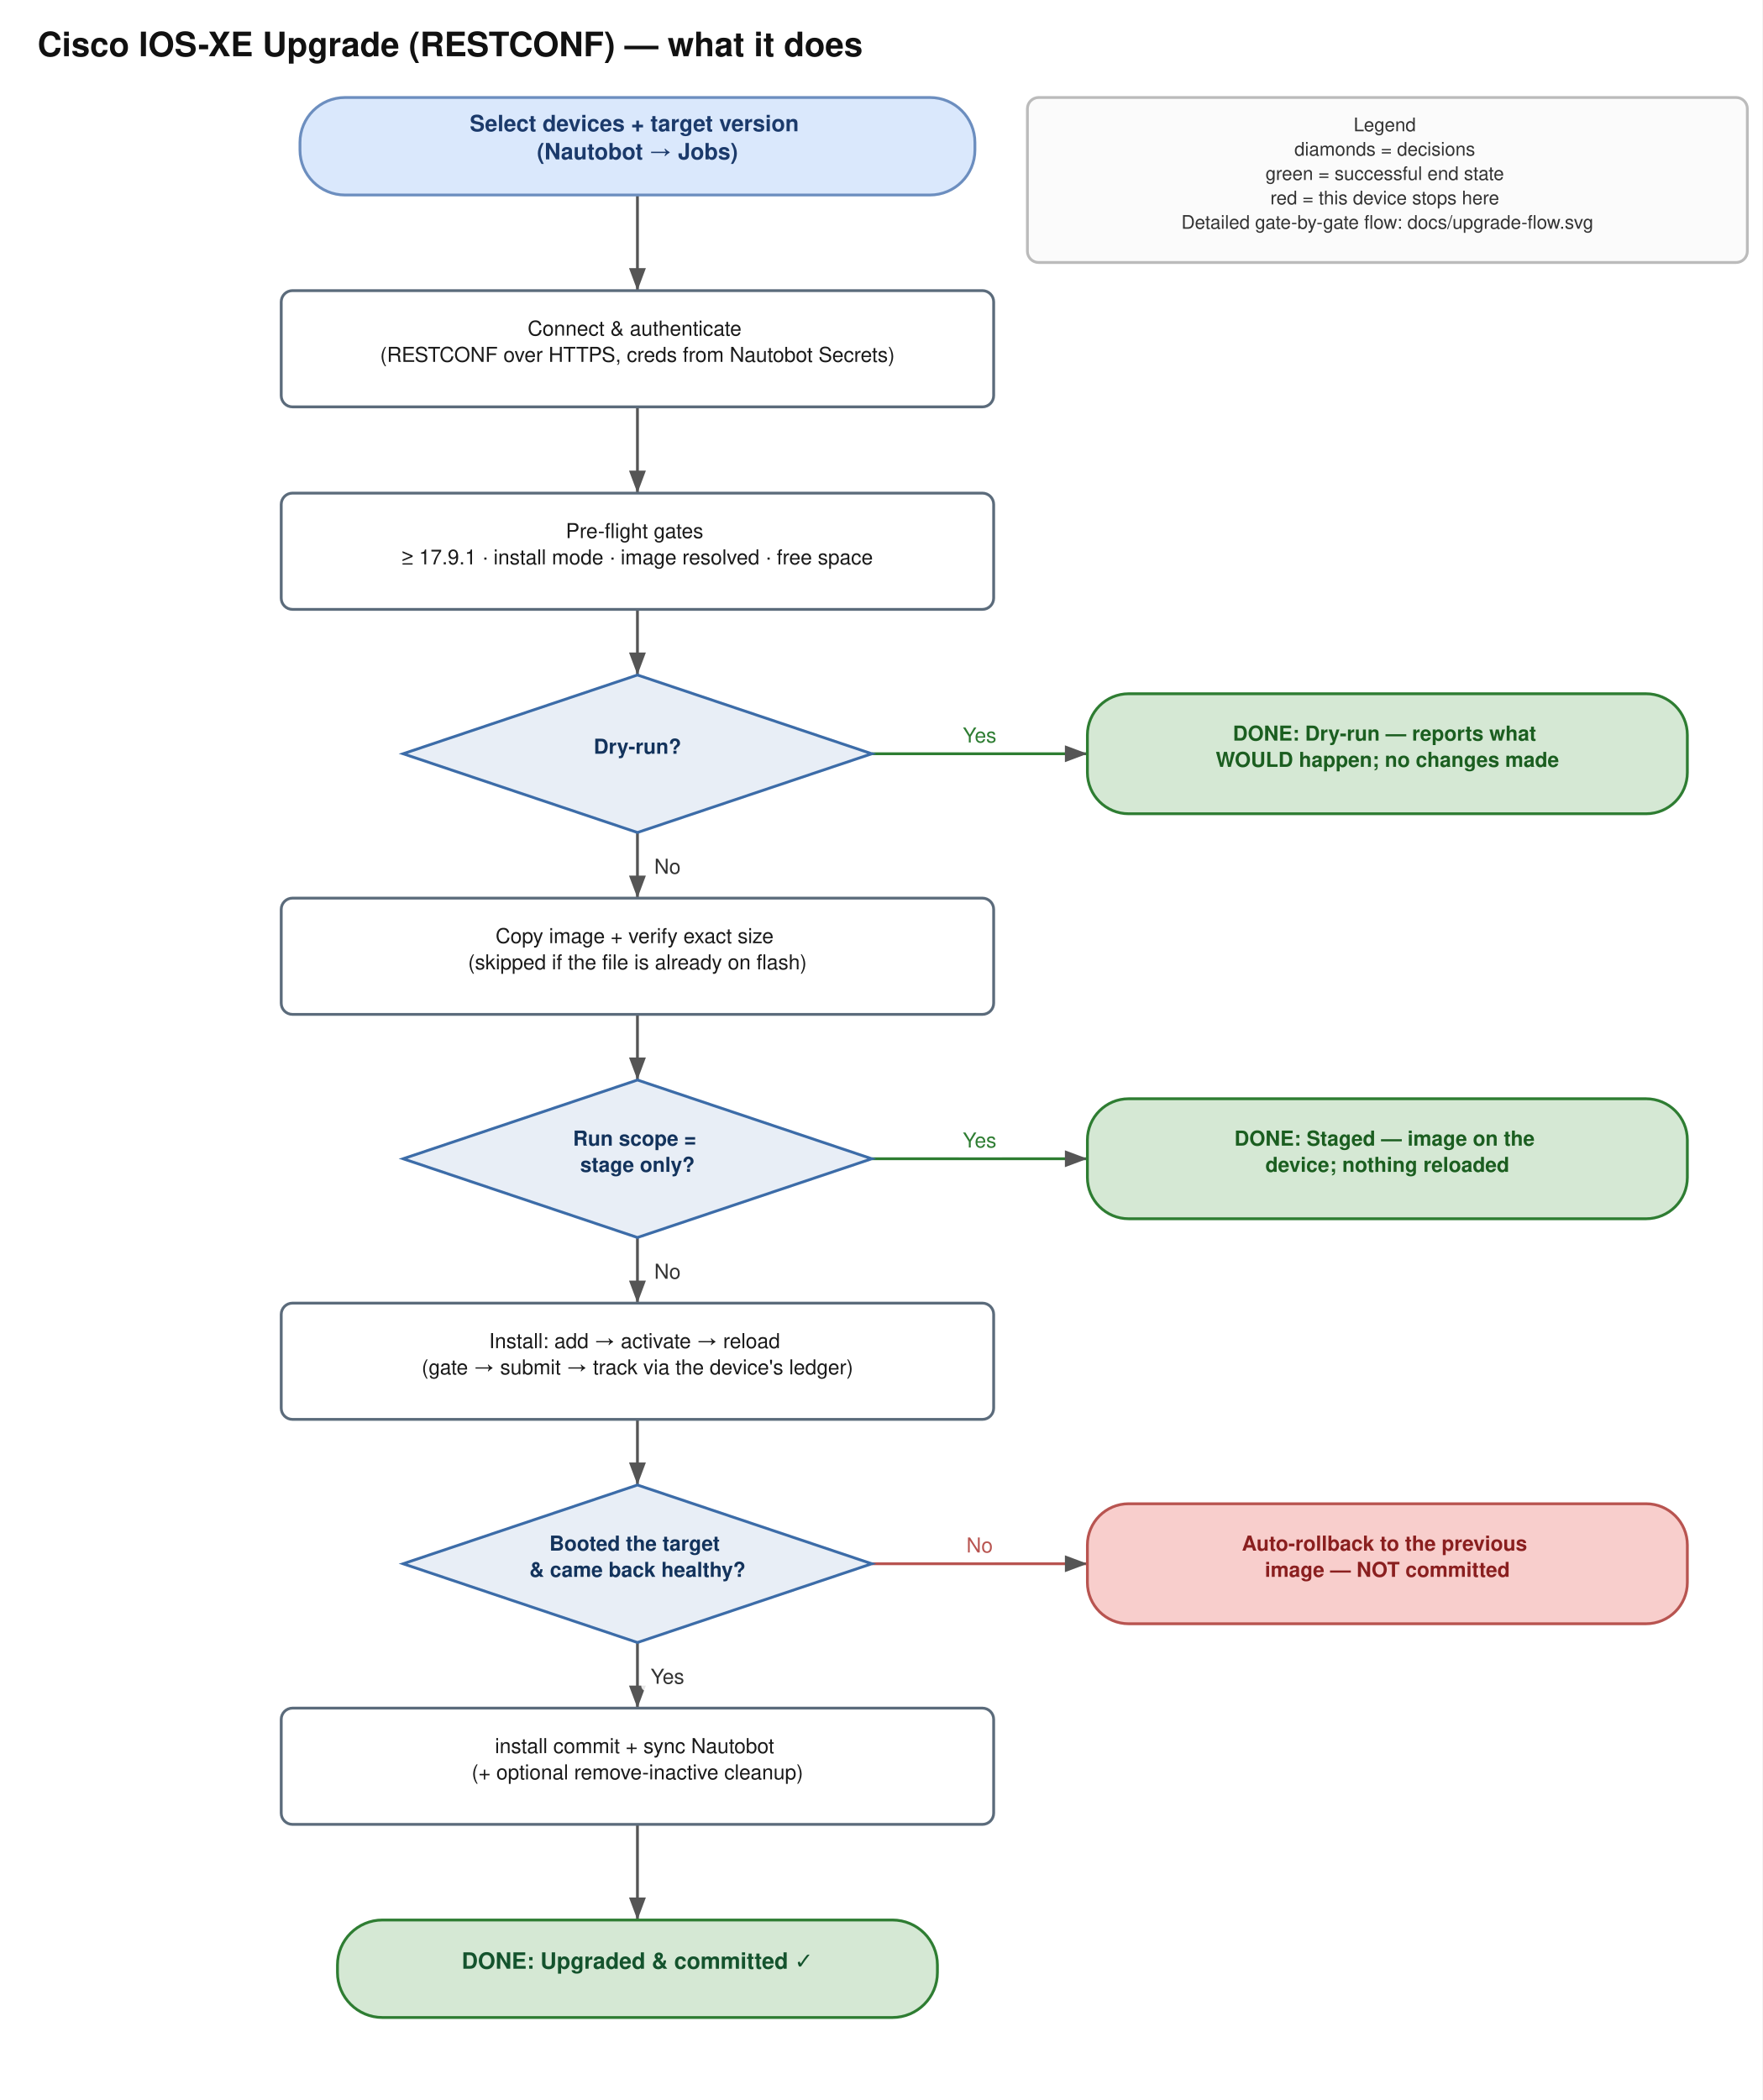
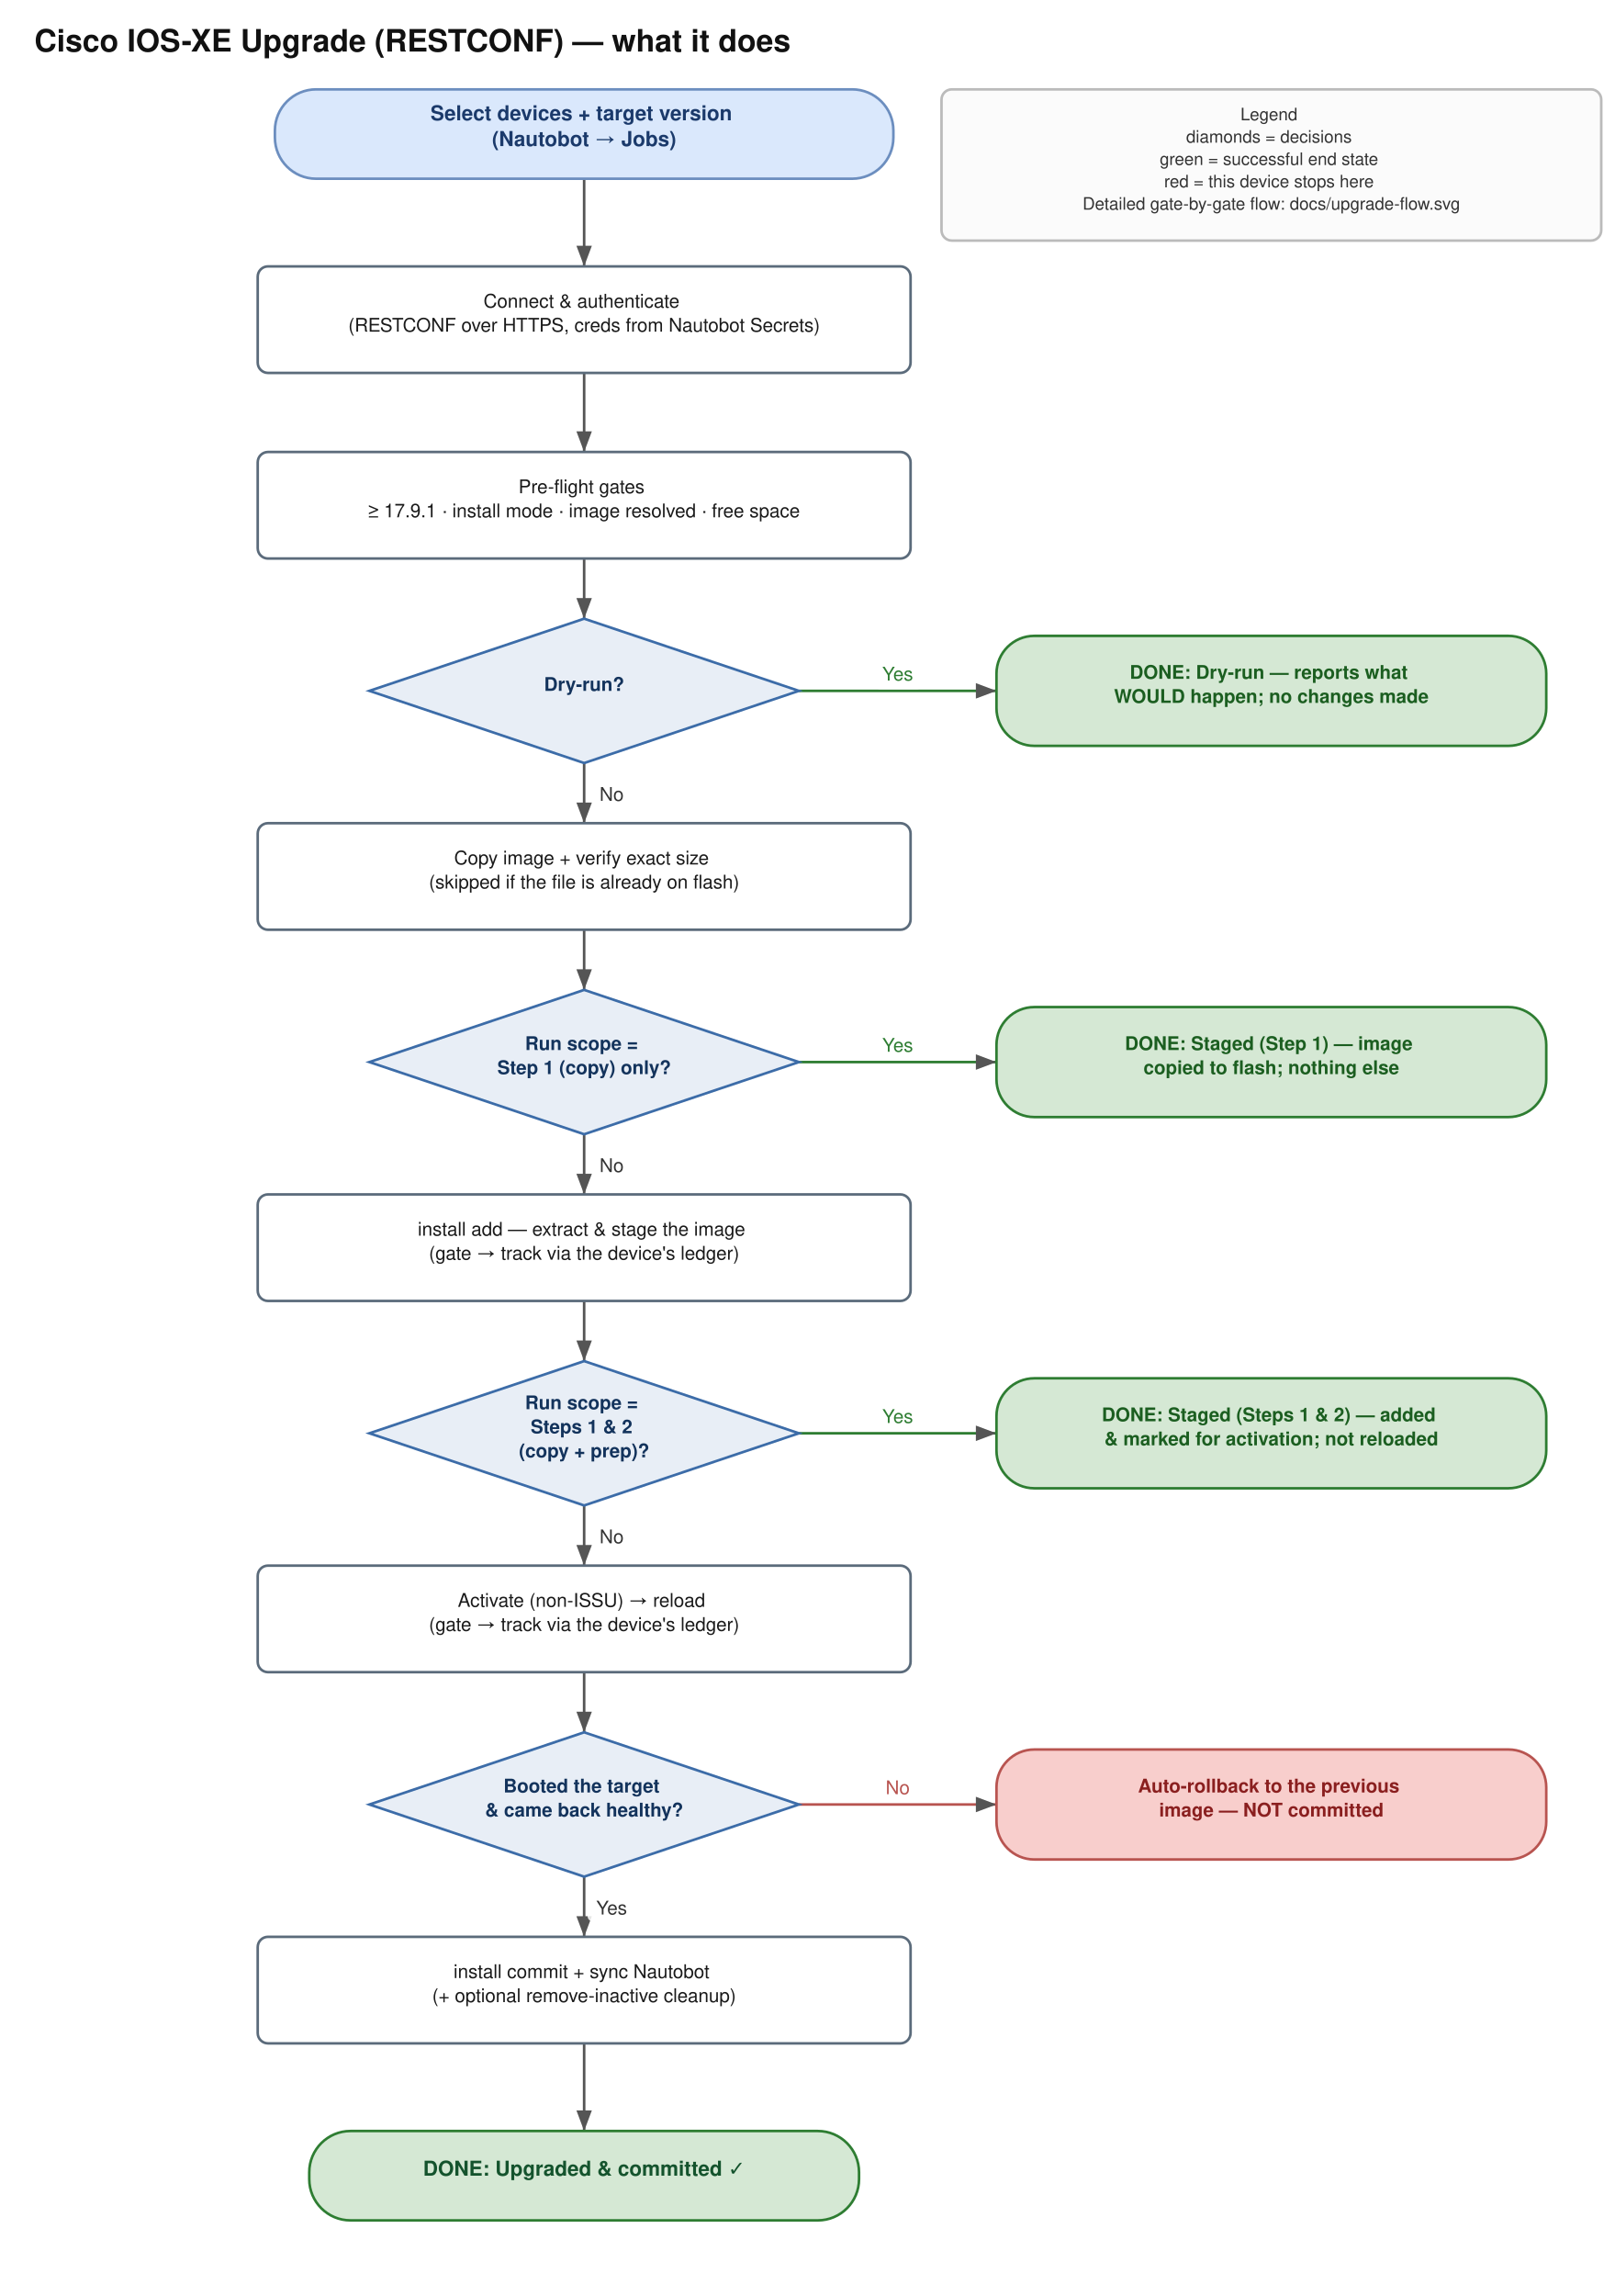
- <svg xmlns="http://www.w3.org/2000/svg" viewBox="0 0 940 1120" width="940" height="1120" font-family="Helvetica,Arial,sans-serif">
+ <svg xmlns="http://www.w3.org/2000/svg" viewBox="0 0 940 1336" width="940" height="1336" font-family="Helvetica,Arial,sans-serif">
  <defs>
    <marker id="arrow" markerWidth="10" markerHeight="10" refX="8" refY="3" orient="auto" markerUnits="strokeWidth">
      <path d="M0,0 L8,3 L0,6 z" fill="#555" />
    </marker>
  </defs>
-   <rect x="0" y="0" width="940" height="1120" fill="#ffffff" />
+   <rect x="0" y="0" width="940" height="1336" fill="#ffffff" />
  <text x="20" y="30" font-size="18" font-weight="bold" fill="#111">Cisco IOS-XE Upgrade (RESTCONF) — what it does</text>
  <rect x="548" y="52" width="384" height="88" rx="6" ry="6" fill="#fbfbfb" stroke="#bbb" stroke-width="1.5" />
  <text x="740" y="70" text-anchor="middle" font-family="Helvetica,Arial,sans-serif" font-size="10" fill="#333">
    <tspan x="740" dy="0">Legend</tspan>
    <tspan x="740" dy="13">diamonds = decisions</tspan>
    <tspan x="740" dy="13">green = successful end state</tspan>
    <tspan x="740" dy="13">red = this device stops here</tspan>
    <tspan x="740" dy="13">Detailed gate-by-gate flow: docs/upgrade-flow.svg</tspan>
  </text>
  <path d="M 340 104 L 340 155" fill="none" stroke="#555" stroke-width="1.5" marker-end="url(#arrow)" />
  <path d="M 340 217 L 340 263" fill="none" stroke="#555" stroke-width="1.5" marker-end="url(#arrow)" />
  <path d="M 340 325 L 340 360" fill="none" stroke="#555" stroke-width="1.5" marker-end="url(#arrow)" />
  <path d="M 340 444 L 340 479" fill="none" stroke="#555" stroke-width="1.5" marker-end="url(#arrow)" />
  <rect x="346" y="452" width="21" height="18" rx="3" fill="#ffffff" fill-opacity="0.85" stroke="none" />
  <text x="356" y="466" text-anchor="middle" font-family="Helvetica,Arial,sans-serif" font-size="11" fill="#333">
    <tspan x="356" dy="0">No</tspan>
  </text>
  <path d="M 340 541 L 340 576" fill="none" stroke="#555" stroke-width="1.5" marker-end="url(#arrow)" />
  <path d="M 340 660 L 340 695" fill="none" stroke="#555" stroke-width="1.5" marker-end="url(#arrow)" />
  <rect x="346" y="668" width="21" height="18" rx="3" fill="#ffffff" fill-opacity="0.85" stroke="none" />
  <text x="356" y="682" text-anchor="middle" font-family="Helvetica,Arial,sans-serif" font-size="11" fill="#333">
    <tspan x="356" dy="0">No</tspan>
  </text>
  <path d="M 340 757 L 340 792" fill="none" stroke="#555" stroke-width="1.5" marker-end="url(#arrow)" />
  <path d="M 340 876 L 340 911" fill="none" stroke="#555" stroke-width="1.5" marker-end="url(#arrow)" />
-   <rect x="342" y="884" width="28" height="18" rx="3" fill="#ffffff" fill-opacity="0.85" stroke="none" />
+   <rect x="346" y="884" width="21" height="18" rx="3" fill="#ffffff" fill-opacity="0.85" stroke="none" />
  <text x="356" y="898" text-anchor="middle" font-family="Helvetica,Arial,sans-serif" font-size="11" fill="#333">
+     <tspan x="356" dy="0">No</tspan>
+   </text>
+   <path d="M 340 973 L 340 1008" fill="none" stroke="#555" stroke-width="1.5" marker-end="url(#arrow)" />
+   <path d="M 340 1092 L 340 1127" fill="none" stroke="#555" stroke-width="1.5" marker-end="url(#arrow)" />
+   <rect x="342" y="1100" width="28" height="18" rx="3" fill="#ffffff" fill-opacity="0.85" stroke="none" />
+   <text x="356" y="1114" text-anchor="middle" font-family="Helvetica,Arial,sans-serif" font-size="11" fill="#333">
    <tspan x="356" dy="0">Yes</tspan>
  </text>
-   <path d="M 340 973 L 340 1024" fill="none" stroke="#555" stroke-width="1.5" marker-end="url(#arrow)" />
+   <path d="M 340 1189 L 340 1240" fill="none" stroke="#555" stroke-width="1.5" marker-end="url(#arrow)" />
  <path d="M 465 402 L 580 402" fill="none" stroke="#2E7D32" stroke-width="1.5" marker-end="url(#arrow)" />
  <rect x="509" y="383" width="28" height="18" rx="3" fill="#ffffff" fill-opacity="0.85" stroke="none" />
  <text x="522.5" y="396" text-anchor="middle" font-family="Helvetica,Arial,sans-serif" font-size="11" fill="#2E7D32">
    <tspan x="522.5" dy="0">Yes</tspan>
  </text>
  <rect x="580" y="370" width="320" height="64" rx="22" ry="22" fill="#D5E8D4" stroke="#2E7D32" stroke-width="1.5" />
  <text x="740.0" y="395" text-anchor="middle" font-family="Helvetica,Arial,sans-serif" font-size="11" font-weight="bold" fill="#1b5e20">
    <tspan x="740.0" dy="0">DONE: Dry-run — reports what</tspan>
    <tspan x="740.0" dy="14">WOULD happen; no changes made</tspan>
  </text>
  <path d="M 465 618 L 580 618" fill="none" stroke="#2E7D32" stroke-width="1.5" marker-end="url(#arrow)" />
  <rect x="509" y="599" width="28" height="18" rx="3" fill="#ffffff" fill-opacity="0.85" stroke="none" />
  <text x="522.5" y="612" text-anchor="middle" font-family="Helvetica,Arial,sans-serif" font-size="11" fill="#2E7D32">
    <tspan x="522.5" dy="0">Yes</tspan>
  </text>
  <rect x="580" y="586" width="320" height="64" rx="22" ry="22" fill="#D5E8D4" stroke="#2E7D32" stroke-width="1.5" />
  <text x="740.0" y="611" text-anchor="middle" font-family="Helvetica,Arial,sans-serif" font-size="11" font-weight="bold" fill="#1b5e20">
-     <tspan x="740.0" dy="0">DONE: Staged — image on the</tspan>
-     <tspan x="740.0" dy="14">device; nothing reloaded</tspan>
+     <tspan x="740.0" dy="0">DONE: Staged (Step 1) — image</tspan>
+     <tspan x="740.0" dy="14">copied to flash; nothing else</tspan>
  </text>
-   <path d="M 465 834 L 580 834" fill="none" stroke="#B85450" stroke-width="1.5" marker-end="url(#arrow)" />
-   <rect x="512" y="815" width="21" height="18" rx="3" fill="#ffffff" fill-opacity="0.85" stroke="none" />
-   <text x="522.5" y="828" text-anchor="middle" font-family="Helvetica,Arial,sans-serif" font-size="11" fill="#B85450">
+   <path d="M 465 834 L 580 834" fill="none" stroke="#2E7D32" stroke-width="1.5" marker-end="url(#arrow)" />
+   <rect x="509" y="815" width="28" height="18" rx="3" fill="#ffffff" fill-opacity="0.85" stroke="none" />
+   <text x="522.5" y="828" text-anchor="middle" font-family="Helvetica,Arial,sans-serif" font-size="11" fill="#2E7D32">
+     <tspan x="522.5" dy="0">Yes</tspan>
+   </text>
+   <rect x="580" y="802" width="320" height="64" rx="22" ry="22" fill="#D5E8D4" stroke="#2E7D32" stroke-width="1.5" />
+   <text x="740.0" y="827" text-anchor="middle" font-family="Helvetica,Arial,sans-serif" font-size="11" font-weight="bold" fill="#1b5e20">
+     <tspan x="740.0" dy="0">DONE: Staged (Steps 1 &amp; 2) — added</tspan>
+     <tspan x="740.0" dy="14">&amp; marked for activation; not reloaded</tspan>
+   </text>
+   <path d="M 465 1050 L 580 1050" fill="none" stroke="#B85450" stroke-width="1.5" marker-end="url(#arrow)" />
+   <rect x="512" y="1031" width="21" height="18" rx="3" fill="#ffffff" fill-opacity="0.85" stroke="none" />
+   <text x="522.5" y="1044" text-anchor="middle" font-family="Helvetica,Arial,sans-serif" font-size="11" fill="#B85450">
    <tspan x="522.5" dy="0">No</tspan>
  </text>
-   <rect x="580" y="802" width="320" height="64" rx="22" ry="22" fill="#F8CECC" stroke="#B85450" stroke-width="1.5" />
-   <text x="740.0" y="827" text-anchor="middle" font-family="Helvetica,Arial,sans-serif" font-size="11" font-weight="bold" fill="#8a1f1f">
+   <rect x="580" y="1018" width="320" height="64" rx="22" ry="22" fill="#F8CECC" stroke="#B85450" stroke-width="1.5" />
+   <text x="740.0" y="1043" text-anchor="middle" font-family="Helvetica,Arial,sans-serif" font-size="11" font-weight="bold" fill="#8a1f1f">
    <tspan x="740.0" dy="0">Auto-rollback to the previous</tspan>
    <tspan x="740.0" dy="14">image — NOT committed</tspan>
  </text>
  <rect x="160" y="52" width="360" height="52" rx="24" ry="24" fill="#DAE8FC" stroke="#6C8EBF" stroke-width="1.5" />
  <text x="340" y="70" text-anchor="middle" font-family="Helvetica,Arial,sans-serif" font-size="12" font-weight="bold" fill="#1b3a6b">
    <tspan x="340" dy="0">Select devices + target version</tspan>
    <tspan x="340" dy="15">(Nautobot → Jobs)</tspan>
  </text>
  <rect x="150" y="155" width="380" height="62" rx="6" ry="6" fill="#FFFFFF" stroke="#5B6B7B" stroke-width="1.5" />
  <text x="340" y="179" text-anchor="middle" font-family="Helvetica,Arial,sans-serif" font-size="11" fill="#1a1a1a">
    <tspan x="340" dy="0">Connect &amp; authenticate</tspan>
    <tspan x="340" dy="14">(RESTCONF over HTTPS, creds from Nautobot Secrets)</tspan>
  </text>
  <rect x="150" y="263" width="380" height="62" rx="6" ry="6" fill="#FFFFFF" stroke="#5B6B7B" stroke-width="1.5" />
  <text x="340" y="287" text-anchor="middle" font-family="Helvetica,Arial,sans-serif" font-size="11" fill="#1a1a1a">
    <tspan x="340" dy="0">Pre-flight gates</tspan>
    <tspan x="340" dy="14">≥ 17.9.1 · install mode · image resolved · free space</tspan>
  </text>
  <polygon points="340,360.0 465.0,402 340,444.0 215.0,402" fill="#E8EEF6" stroke="#3C6CA8" stroke-width="1.5" />
  <text x="340" y="402" text-anchor="middle" font-family="Helvetica,Arial,sans-serif" font-size="11" font-weight="bold" fill="#13335c">
    <tspan x="340" dy="0">Dry-run?</tspan>
  </text>
  <rect x="150" y="479" width="380" height="62" rx="6" ry="6" fill="#FFFFFF" stroke="#5B6B7B" stroke-width="1.5" />
  <text x="340" y="503" text-anchor="middle" font-family="Helvetica,Arial,sans-serif" font-size="11" fill="#1a1a1a">
    <tspan x="340" dy="0">Copy image + verify exact size</tspan>
    <tspan x="340" dy="14">(skipped if the file is already on flash)</tspan>
  </text>
  <polygon points="340,576.0 465.0,618 340,660.0 215.0,618" fill="#E8EEF6" stroke="#3C6CA8" stroke-width="1.5" />
  <text x="340" y="611" text-anchor="middle" font-family="Helvetica,Arial,sans-serif" font-size="11" font-weight="bold" fill="#13335c">
    <tspan x="340" dy="0">Run scope =</tspan>
-     <tspan x="340" dy="14">stage only?</tspan>
+     <tspan x="340" dy="14">Step 1 (copy) only?</tspan>
  </text>
  <rect x="150" y="695" width="380" height="62" rx="6" ry="6" fill="#FFFFFF" stroke="#5B6B7B" stroke-width="1.5" />
  <text x="340" y="719" text-anchor="middle" font-family="Helvetica,Arial,sans-serif" font-size="11" fill="#1a1a1a">
-     <tspan x="340" dy="0">Install: add → activate → reload</tspan>
-     <tspan x="340" dy="14">(gate → submit → track via the device's ledger)</tspan>
+     <tspan x="340" dy="0">install add — extract &amp; stage the image</tspan>
+     <tspan x="340" dy="14">(gate → track via the device's ledger)</tspan>
  </text>
  <polygon points="340,792.0 465.0,834 340,876.0 215.0,834" fill="#E8EEF6" stroke="#3C6CA8" stroke-width="1.5" />
-   <text x="340" y="827" text-anchor="middle" font-family="Helvetica,Arial,sans-serif" font-size="11" font-weight="bold" fill="#13335c">
+   <text x="340" y="820" text-anchor="middle" font-family="Helvetica,Arial,sans-serif" font-size="11" font-weight="bold" fill="#13335c">
+     <tspan x="340" dy="0">Run scope =</tspan>
+     <tspan x="340" dy="14">Steps 1 &amp; 2</tspan>
+     <tspan x="340" dy="14">(copy + prep)?</tspan>
+   </text>
+   <rect x="150" y="911" width="380" height="62" rx="6" ry="6" fill="#FFFFFF" stroke="#5B6B7B" stroke-width="1.5" />
+   <text x="340" y="935" text-anchor="middle" font-family="Helvetica,Arial,sans-serif" font-size="11" fill="#1a1a1a">
+     <tspan x="340" dy="0">Activate (non-ISSU) → reload</tspan>
+     <tspan x="340" dy="14">(gate → track via the device's ledger)</tspan>
+   </text>
+   <polygon points="340,1008.0 465.0,1050 340,1092.0 215.0,1050" fill="#E8EEF6" stroke="#3C6CA8" stroke-width="1.5" />
+   <text x="340" y="1043" text-anchor="middle" font-family="Helvetica,Arial,sans-serif" font-size="11" font-weight="bold" fill="#13335c">
    <tspan x="340" dy="0">Booted the target</tspan>
    <tspan x="340" dy="14">&amp; came back healthy?</tspan>
  </text>
-   <rect x="150" y="911" width="380" height="62" rx="6" ry="6" fill="#FFFFFF" stroke="#5B6B7B" stroke-width="1.5" />
-   <text x="340" y="935" text-anchor="middle" font-family="Helvetica,Arial,sans-serif" font-size="11" fill="#1a1a1a">
+   <rect x="150" y="1127" width="380" height="62" rx="6" ry="6" fill="#FFFFFF" stroke="#5B6B7B" stroke-width="1.5" />
+   <text x="340" y="1151" text-anchor="middle" font-family="Helvetica,Arial,sans-serif" font-size="11" fill="#1a1a1a">
    <tspan x="340" dy="0">install commit + sync Nautobot</tspan>
    <tspan x="340" dy="14">(+ optional remove-inactive cleanup)</tspan>
  </text>
-   <rect x="180" y="1024" width="320" height="52" rx="24" ry="24" fill="#D5E8D4" stroke="#2E7D32" stroke-width="1.5" />
-   <text x="340" y="1050" text-anchor="middle" font-family="Helvetica,Arial,sans-serif" font-size="12" font-weight="bold" fill="#14532d">
+   <rect x="180" y="1240" width="320" height="52" rx="24" ry="24" fill="#D5E8D4" stroke="#2E7D32" stroke-width="1.5" />
+   <text x="340" y="1266" text-anchor="middle" font-family="Helvetica,Arial,sans-serif" font-size="12" font-weight="bold" fill="#14532d">
    <tspan x="340" dy="0">DONE: Upgraded &amp; committed ✓</tspan>
  </text>
</svg>
